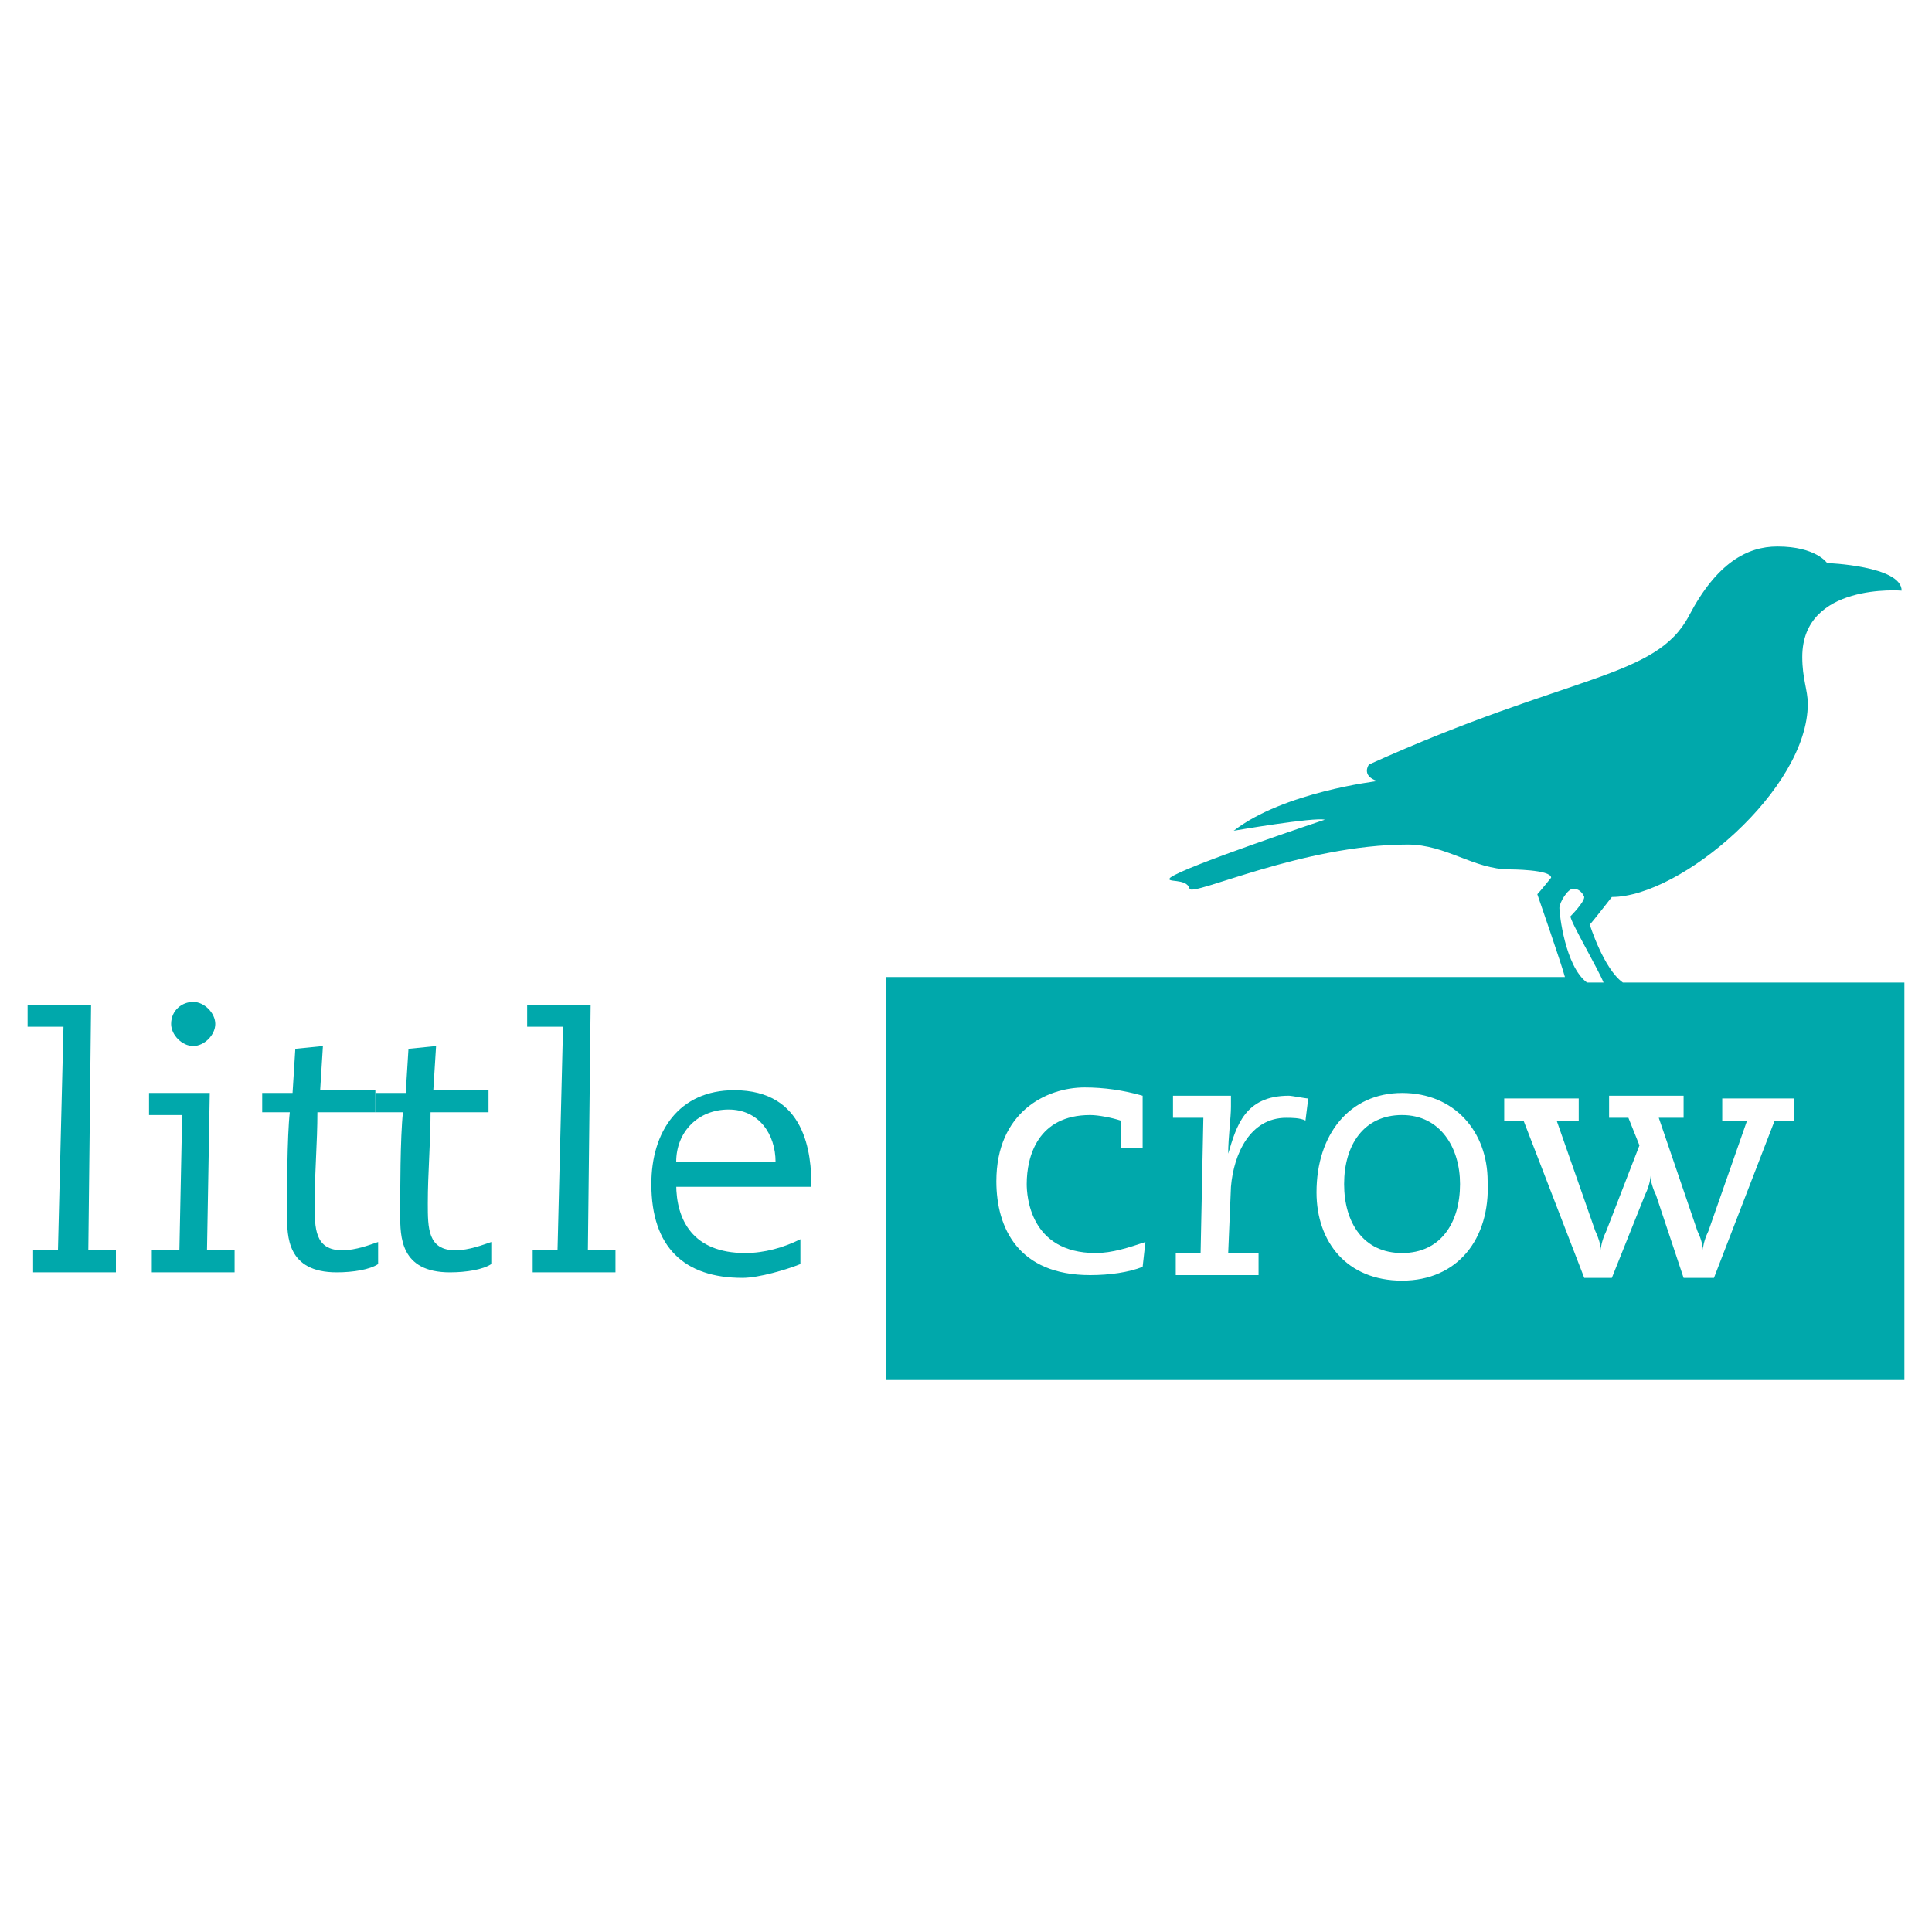
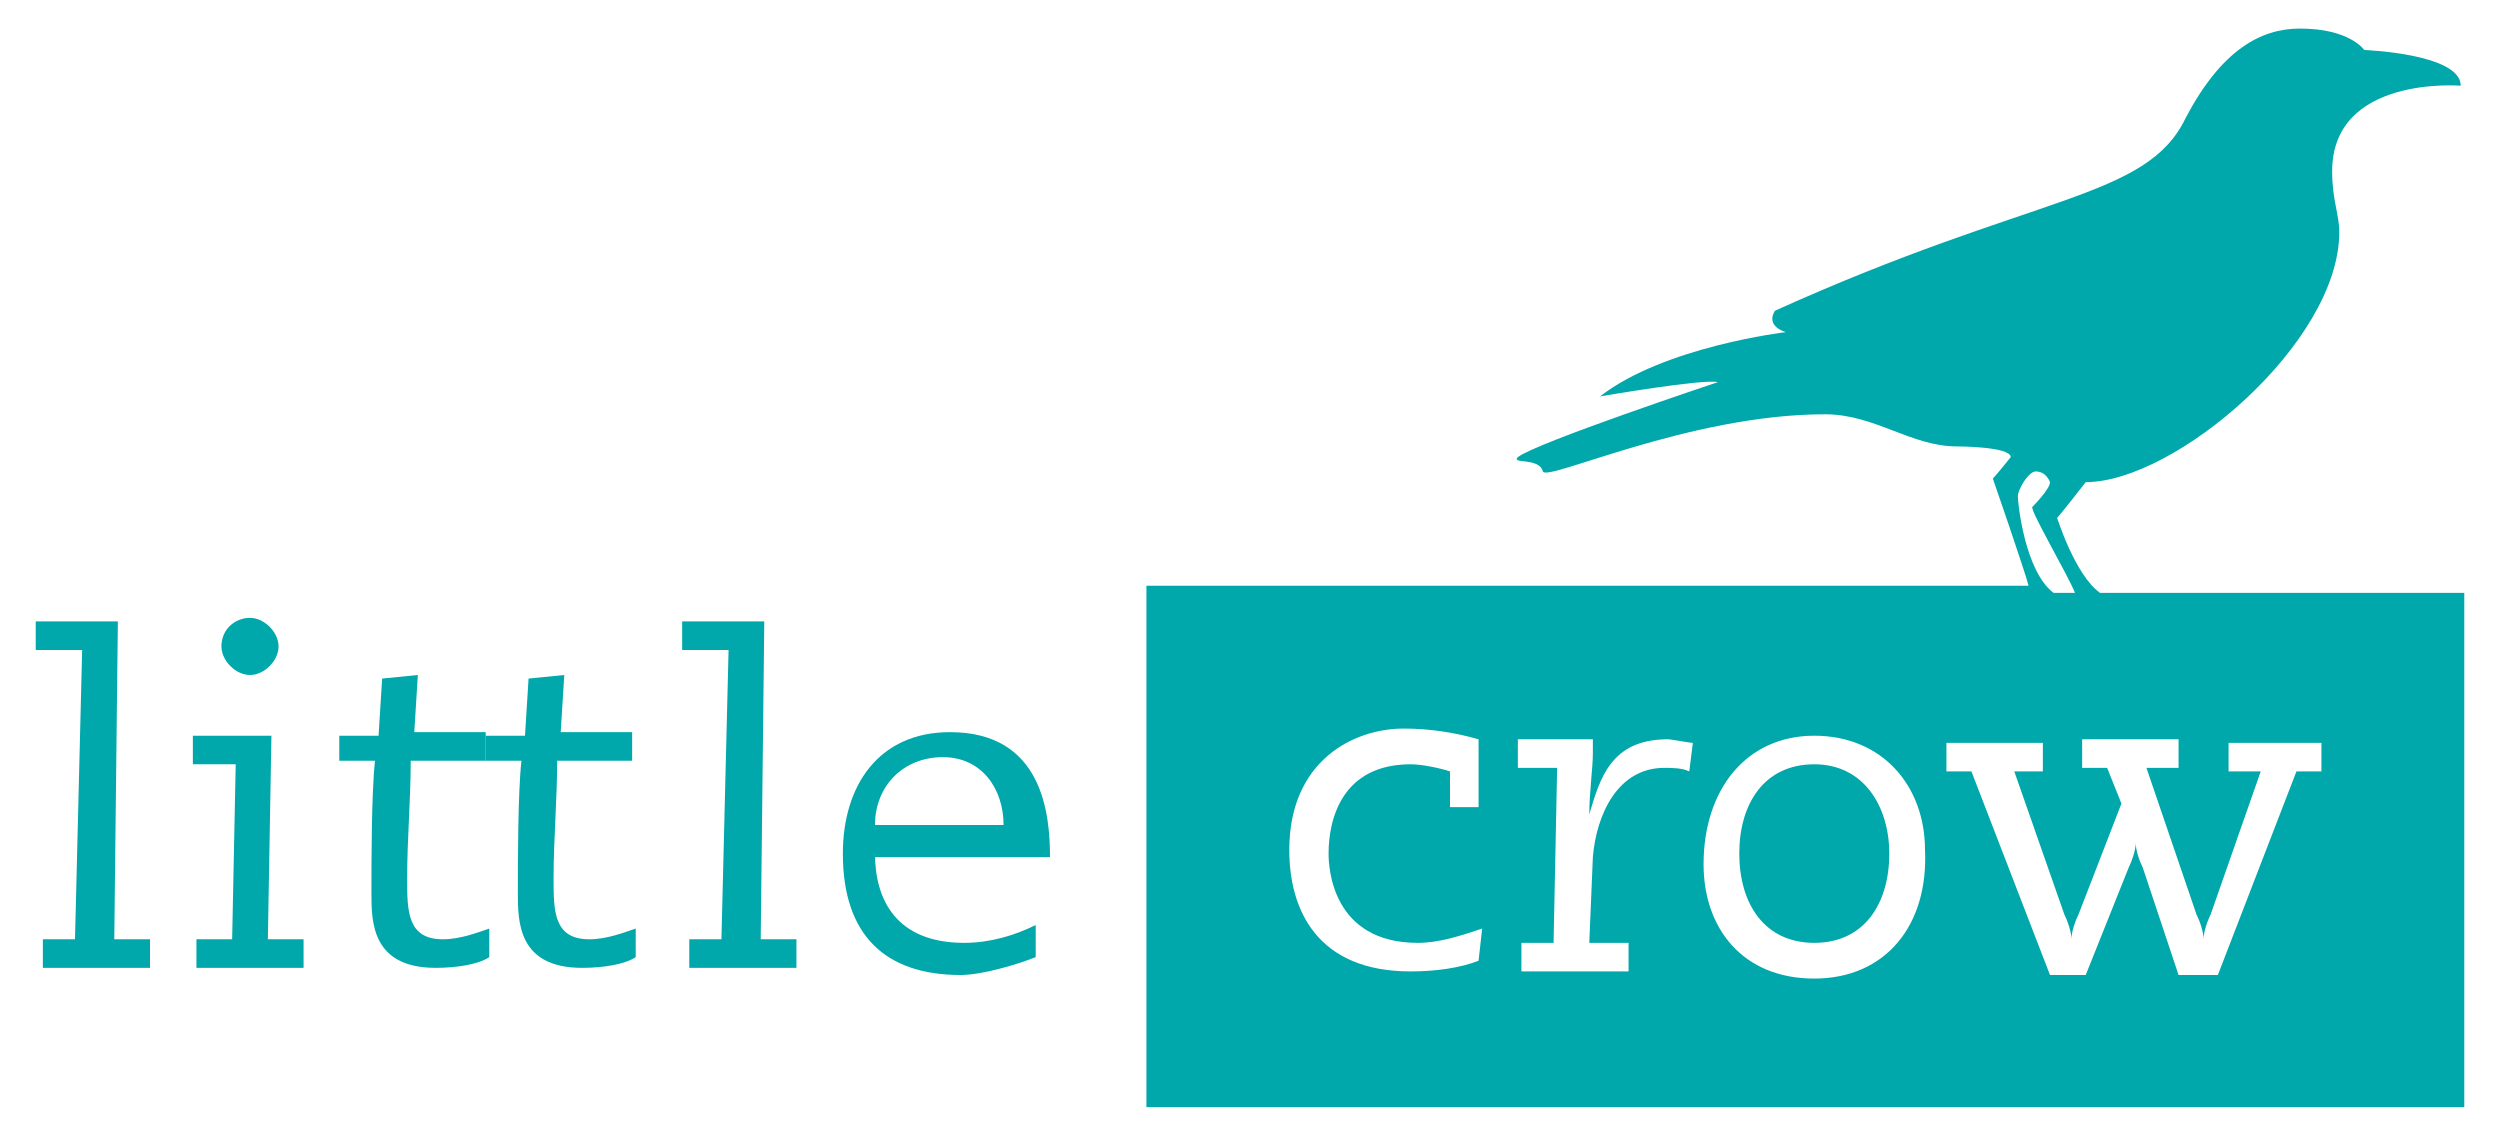
- <svg xmlns="http://www.w3.org/2000/svg" version="1.1" id="Layer_1" x="0px" y="0px" viewBox="0 0 70 70" enable-background="new 0 0 70 70" xml:space="preserve">
+ <svg xmlns="http://www.w3.org/2000/svg" version="1.1" id="Layer_1" x="0px" y="0px" viewBox="0 0 70 32" enable-background="new 0 0 70 32" xml:space="preserve">
  <g>
    <g>
-       <path fill="#00A8AB" d="M2.3,37.2H1v-0.8h2.3l-0.1,8.9h1v0.8h-3v-0.8h0.9L2.3,37.2z" />
-       <path fill="#00A8AB" d="M6.6,40.4H5.4v-0.8h2.2l-0.1,5.7h1v0.8H5.5v-0.8h1L6.6,40.4z M7,36.3c0.4,0,0.8,0.4,0.8,0.8    c0,0.4-0.4,0.8-0.8,0.8c-0.4,0-0.8-0.4-0.8-0.8C6.2,36.6,6.6,36.3,7,36.3z" />
-       <path fill="#00A8AB" d="M9.6,39.6h1l0.1-1.6l1-0.1l-0.1,1.6h2v0.8h-2.1c0,1.1-0.1,2.2-0.1,3.3c0,0.9,0,1.7,1,1.7    c0.5,0,1-0.2,1.3-0.3l0,0.8c-0.3,0.2-0.9,0.3-1.5,0.3c-1.8,0-1.8-1.3-1.8-2.1c0-0.8,0-2.8,0.1-3.7h-1V39.6z" />
-       <path fill="#00A8AB" d="M13.7,39.6h1l0.1-1.6l1-0.1l-0.1,1.6h2v0.8h-2.1c0,1.1-0.1,2.2-0.1,3.3c0,0.9,0,1.7,1,1.7    c0.5,0,1-0.2,1.3-0.3l0,0.8c-0.3,0.2-0.9,0.3-1.5,0.3c-1.8,0-1.8-1.3-1.8-2.1c0-0.8,0-2.8,0.1-3.7h-1V39.6z" />
-       <path fill="#00A8AB" d="M20.4,37.2h-1.3v-0.8h2.3l-0.1,8.9h1v0.8h-3v-0.8h0.9L20.4,37.2z" />
-       <path fill="#00A8AB" d="M24.5,42.9c0,1.3,0.6,2.5,2.5,2.5c0.7,0,1.4-0.2,2-0.5l0,0.9c-0.5,0.2-1.5,0.5-2.1,0.5    c-2.1,0-3.3-1.1-3.3-3.4c0-1.9,1-3.4,3-3.4c2.6,0,2.8,2.3,2.8,3.5H24.5z M28.1,42.1c0-1-0.6-1.9-1.7-1.9c-1.1,0-1.9,0.8-1.9,1.9    H28.1z" />
+       <path fill="#00A8AB" d="M2.3,18.2H1v-0.8h2.3l-0.1,8.9h1v0.8h-3v-0.8h0.9L2.3,18.2z" />
+       <path fill="#00A8AB" d="M6.6,21.4H5.4v-0.8h2.2l-0.1,5.7h1v0.8H5.5v-0.8h1L6.6,21.4z M7,17.3c0.4,0,0.8,0.4,0.8,0.8    c0,0.4-0.4,0.8-0.8,0.8c-0.4,0-0.8-0.4-0.8-0.8C6.2,17.6,6.6,17.3,7,17.3z" />
+       <path fill="#00A8AB" d="M9.6,20.6h1l0.1-1.6l1-0.1l-0.1,1.6h2v0.8h-2.1c0,1.1-0.1,2.2-0.1,3.3c0,0.9,0,1.7,1,1.7    c0.5,0,1-0.2,1.3-0.3l0,0.8c-0.3,0.2-0.9,0.3-1.5,0.3c-1.8,0-1.8-1.3-1.8-2.1c0-0.8,0-2.8,0.1-3.7h-1V20.6z" />
+       <path fill="#00A8AB" d="M13.7,20.6h1l0.1-1.6l1-0.1l-0.1,1.6h2v0.8h-2.1c0,1.1-0.1,2.2-0.1,3.3c0,0.9,0,1.7,1,1.7    c0.5,0,1-0.2,1.3-0.3l0,0.8c-0.3,0.2-0.9,0.3-1.5,0.3c-1.8,0-1.8-1.3-1.8-2.1c0-0.8,0-2.8,0.1-3.7h-1V20.6z" />
+       <path fill="#00A8AB" d="M20.4,18.2h-1.3v-0.8h2.3l-0.1,8.9h1v0.8h-3v-0.8h0.9L20.4,18.2z" />
+       <path fill="#00A8AB" d="M24.5,23.9c0,1.3,0.6,2.5,2.5,2.5c0.7,0,1.4-0.2,2-0.5l0,0.9c-0.5,0.2-1.5,0.5-2.1,0.5    c-2.1,0-3.3-1.1-3.3-3.4c0-1.9,1-3.4,3-3.4c2.6,0,2.8,2.3,2.8,3.5H24.5z M28.1,23.1c0-1-0.6-1.9-1.7-1.9c-1.1,0-1.9,0.8-1.9,1.9    H28.1z" />
    </g>
    <g>
-       <path fill="#00A8AB" d="M50.8,40.4c-1.4,0-2.1,1.1-2.1,2.5c0,1.4,0.7,2.5,2.1,2.5c1.4,0,2.1-1.1,2.1-2.5    C52.9,41.6,52.2,40.4,50.8,40.4z" />
-       <path fill="#00A8AB" d="M57.6,33.5c0.1-0.1,0.8-1,0.8-1c2.5,0,7.1-3.9,7.1-7c0-0.5-0.2-0.9-0.2-1.7c0-2.7,3.6-2.4,3.6-2.4    c0-0.9-2.7-1-2.7-1s-0.4-0.6-1.8-0.6c-1.1,0-2.2,0.6-3.2,2.5c-1.2,2.3-4.3,2.1-11.6,5.4c0,0-0.3,0.4,0.3,0.6c0,0-3.4,0.4-5.2,1.8    c0,0,2.9-0.5,3.3-0.4c0,0-5.1,1.7-5.6,2.1c-0.2,0.2,0.6,0,0.7,0.4c0.1,0.3,4.1-1.6,7.9-1.6c1.4,0,2.4,0.9,3.7,0.9    c0,0,1.5,0,1.5,0.3c0,0-0.4,0.5-0.5,0.6c0,0,0.9,2.6,1,3H32.1v14.6H69V35.6H58.8C58.1,35.1,57.6,33.5,57.6,33.5z M56.5,32.9    c0-0.2,0.3-0.7,0.5-0.7c0.3,0,0.4,0.3,0.4,0.3c0,0.2-0.5,0.7-0.5,0.7c0,0.2,1,1.9,1.2,2.4h-0.6C56.7,35,56.5,33.1,56.5,32.9z     M41.5,41.6h-0.9v-1c-0.3-0.1-0.8-0.2-1.1-0.2c-1.9,0-2.3,1.5-2.3,2.5c0,0.4,0.1,2.5,2.5,2.5c0.6,0,1.2-0.2,1.8-0.4l-0.1,0.9    c-0.5,0.2-1.2,0.3-1.9,0.3c-2.6,0-3.4-1.7-3.4-3.4c0-2.5,1.8-3.4,3.2-3.4c0.7,0,1.4,0.1,2.1,0.3V41.6z M47.3,40.6    c-0.2-0.1-0.5-0.1-0.7-0.1c-1.3,0-1.9,1.3-2,2.5l-0.1,2.4h1.1v0.8h-3v-0.8h0.9l0.1-4.9h-1.1v-0.8h2.1v0.4c0,0.4-0.1,1.1-0.1,1.7h0    c0.3-1,0.6-2.1,2.2-2.1c0.1,0,0.6,0.1,0.7,0.1L47.3,40.6z M50.8,46.4c-2,0-3.1-1.4-3.1-3.2c0-2.1,1.2-3.6,3.1-3.6s3.1,1.4,3.1,3.2    C54,44.9,52.8,46.4,50.8,46.4z M61.5,44.6c0.1,0.2,0.2,0.5,0.2,0.7h0c0-0.2,0.1-0.5,0.2-0.7l1.4-4h-0.9v-0.8H65v0.8h-0.7l-2.2,5.7    H61l-1-3c-0.1-0.2-0.2-0.5-0.2-0.7h0c0,0.2-0.1,0.5-0.2,0.7l-1.2,3h-1l-2.2-5.7h-0.7v-0.8h2.7v0.8h-0.8l1.4,4    c0.1,0.2,0.2,0.5,0.2,0.7h0c0-0.2,0.1-0.5,0.2-0.7l1.2-3.1l-0.4-1h-0.7v-0.8H61v0.8h-0.9L61.5,44.6z" />
+       <path fill="#00A8AB" d="M50.8,21.4c-1.4,0-2.1,1.1-2.1,2.5c0,1.4,0.7,2.5,2.1,2.5c1.4,0,2.1-1.1,2.1-2.5    C52.9,22.6,52.2,21.4,50.8,21.4z" />
+       <path fill="#00A8AB" d="M57.6,14.5c0.1-0.1,0.8-1,0.8-1c2.5,0,7.1-3.9,7.1-7c0-0.5-0.2-0.9-0.2-1.7c0-2.7,3.6-2.4,3.6-2.4    c0-0.9-2.7-1-2.7-1s-0.4-0.6-1.8-0.6c-1.1,0-2.2,0.6-3.2,2.5C60.1,5.6,57,5.4,49.7,8.7c0,0-0.3,0.4,0.3,0.6c0,0-3.4,0.4-5.2,1.8    c0,0,2.9-0.5,3.3-0.4c0,0-5.1,1.7-5.6,2.1c-0.2,0.2,0.6,0,0.7,0.4c0.1,0.3,4.1-1.6,7.9-1.6c1.4,0,2.4,0.9,3.7,0.9    c0,0,1.5,0,1.5,0.3c0,0-0.4,0.5-0.5,0.6c0,0,0.9,2.6,1,3H32.1v14.6H69V16.6H58.8C58.1,16.1,57.6,14.5,57.6,14.5z M56.5,13.9    c0-0.2,0.3-0.7,0.5-0.7c0.3,0,0.4,0.3,0.4,0.3c0,0.2-0.5,0.7-0.5,0.7c0,0.2,1,1.9,1.2,2.4h-0.6C56.7,16,56.5,14.1,56.5,13.9z     M41.5,22.6h-0.9v-1c-0.3-0.1-0.8-0.2-1.1-0.2c-1.9,0-2.3,1.5-2.3,2.5c0,0.4,0.1,2.5,2.5,2.5c0.6,0,1.2-0.2,1.8-0.4l-0.1,0.9    c-0.5,0.2-1.2,0.3-1.9,0.3c-2.6,0-3.4-1.7-3.4-3.4c0-2.5,1.8-3.4,3.2-3.4c0.7,0,1.4,0.1,2.1,0.3V22.6z M47.3,21.6    c-0.2-0.1-0.5-0.1-0.7-0.1c-1.3,0-1.9,1.3-2,2.5l-0.1,2.4h1.1v0.8h-3v-0.8h0.9l0.1-4.9h-1.1v-0.8h2.1v0.4c0,0.4-0.1,1.1-0.1,1.7h0    c0.3-1,0.6-2.1,2.2-2.1c0.1,0,0.6,0.1,0.7,0.1L47.3,21.6z M50.8,27.4c-2,0-3.1-1.4-3.1-3.2c0-2.1,1.2-3.6,3.1-3.6s3.1,1.4,3.1,3.2    C54,25.9,52.8,27.4,50.8,27.4z M61.5,25.6c0.1,0.2,0.2,0.5,0.2,0.7h0c0-0.2,0.1-0.5,0.2-0.7l1.4-4h-0.9v-0.8H65v0.8h-0.7l-2.2,5.7    H61l-1-3c-0.1-0.2-0.2-0.5-0.2-0.7h0c0,0.2-0.1,0.5-0.2,0.7l-1.2,3h-1l-2.2-5.7h-0.7v-0.8h2.7v0.8h-0.8l1.4,4    c0.1,0.2,0.2,0.5,0.2,0.7h0c0-0.2,0.1-0.5,0.2-0.7l1.2-3.1l-0.4-1h-0.7v-0.8H61v0.8h-0.9L61.5,25.6z" />
    </g>
  </g>
</svg>
